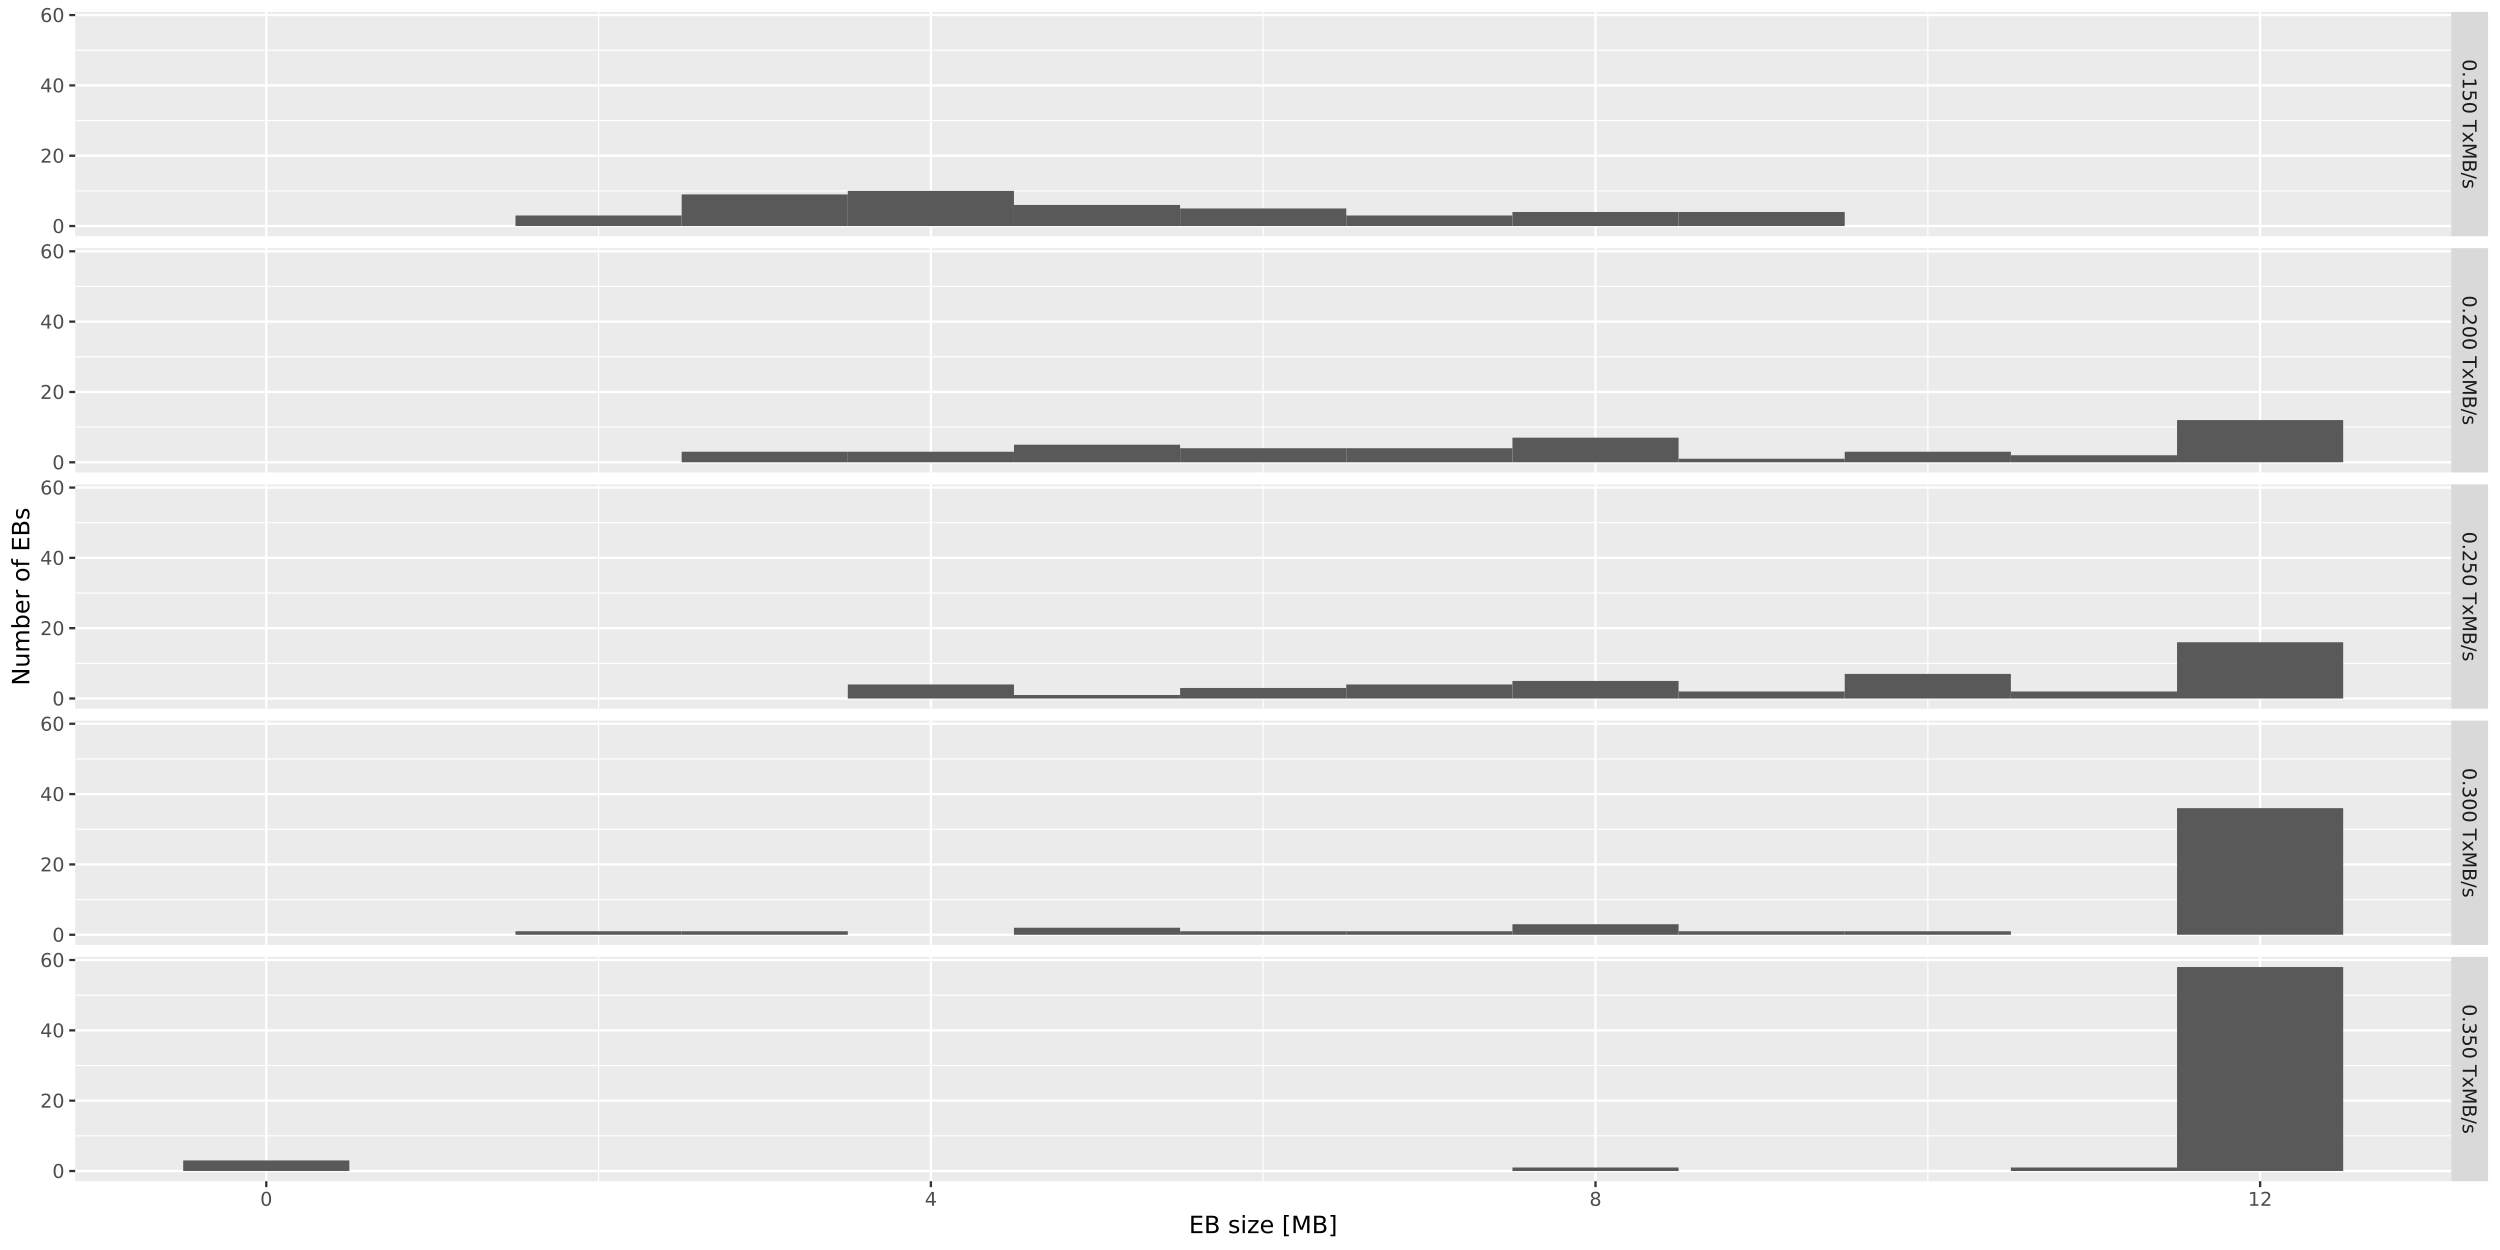
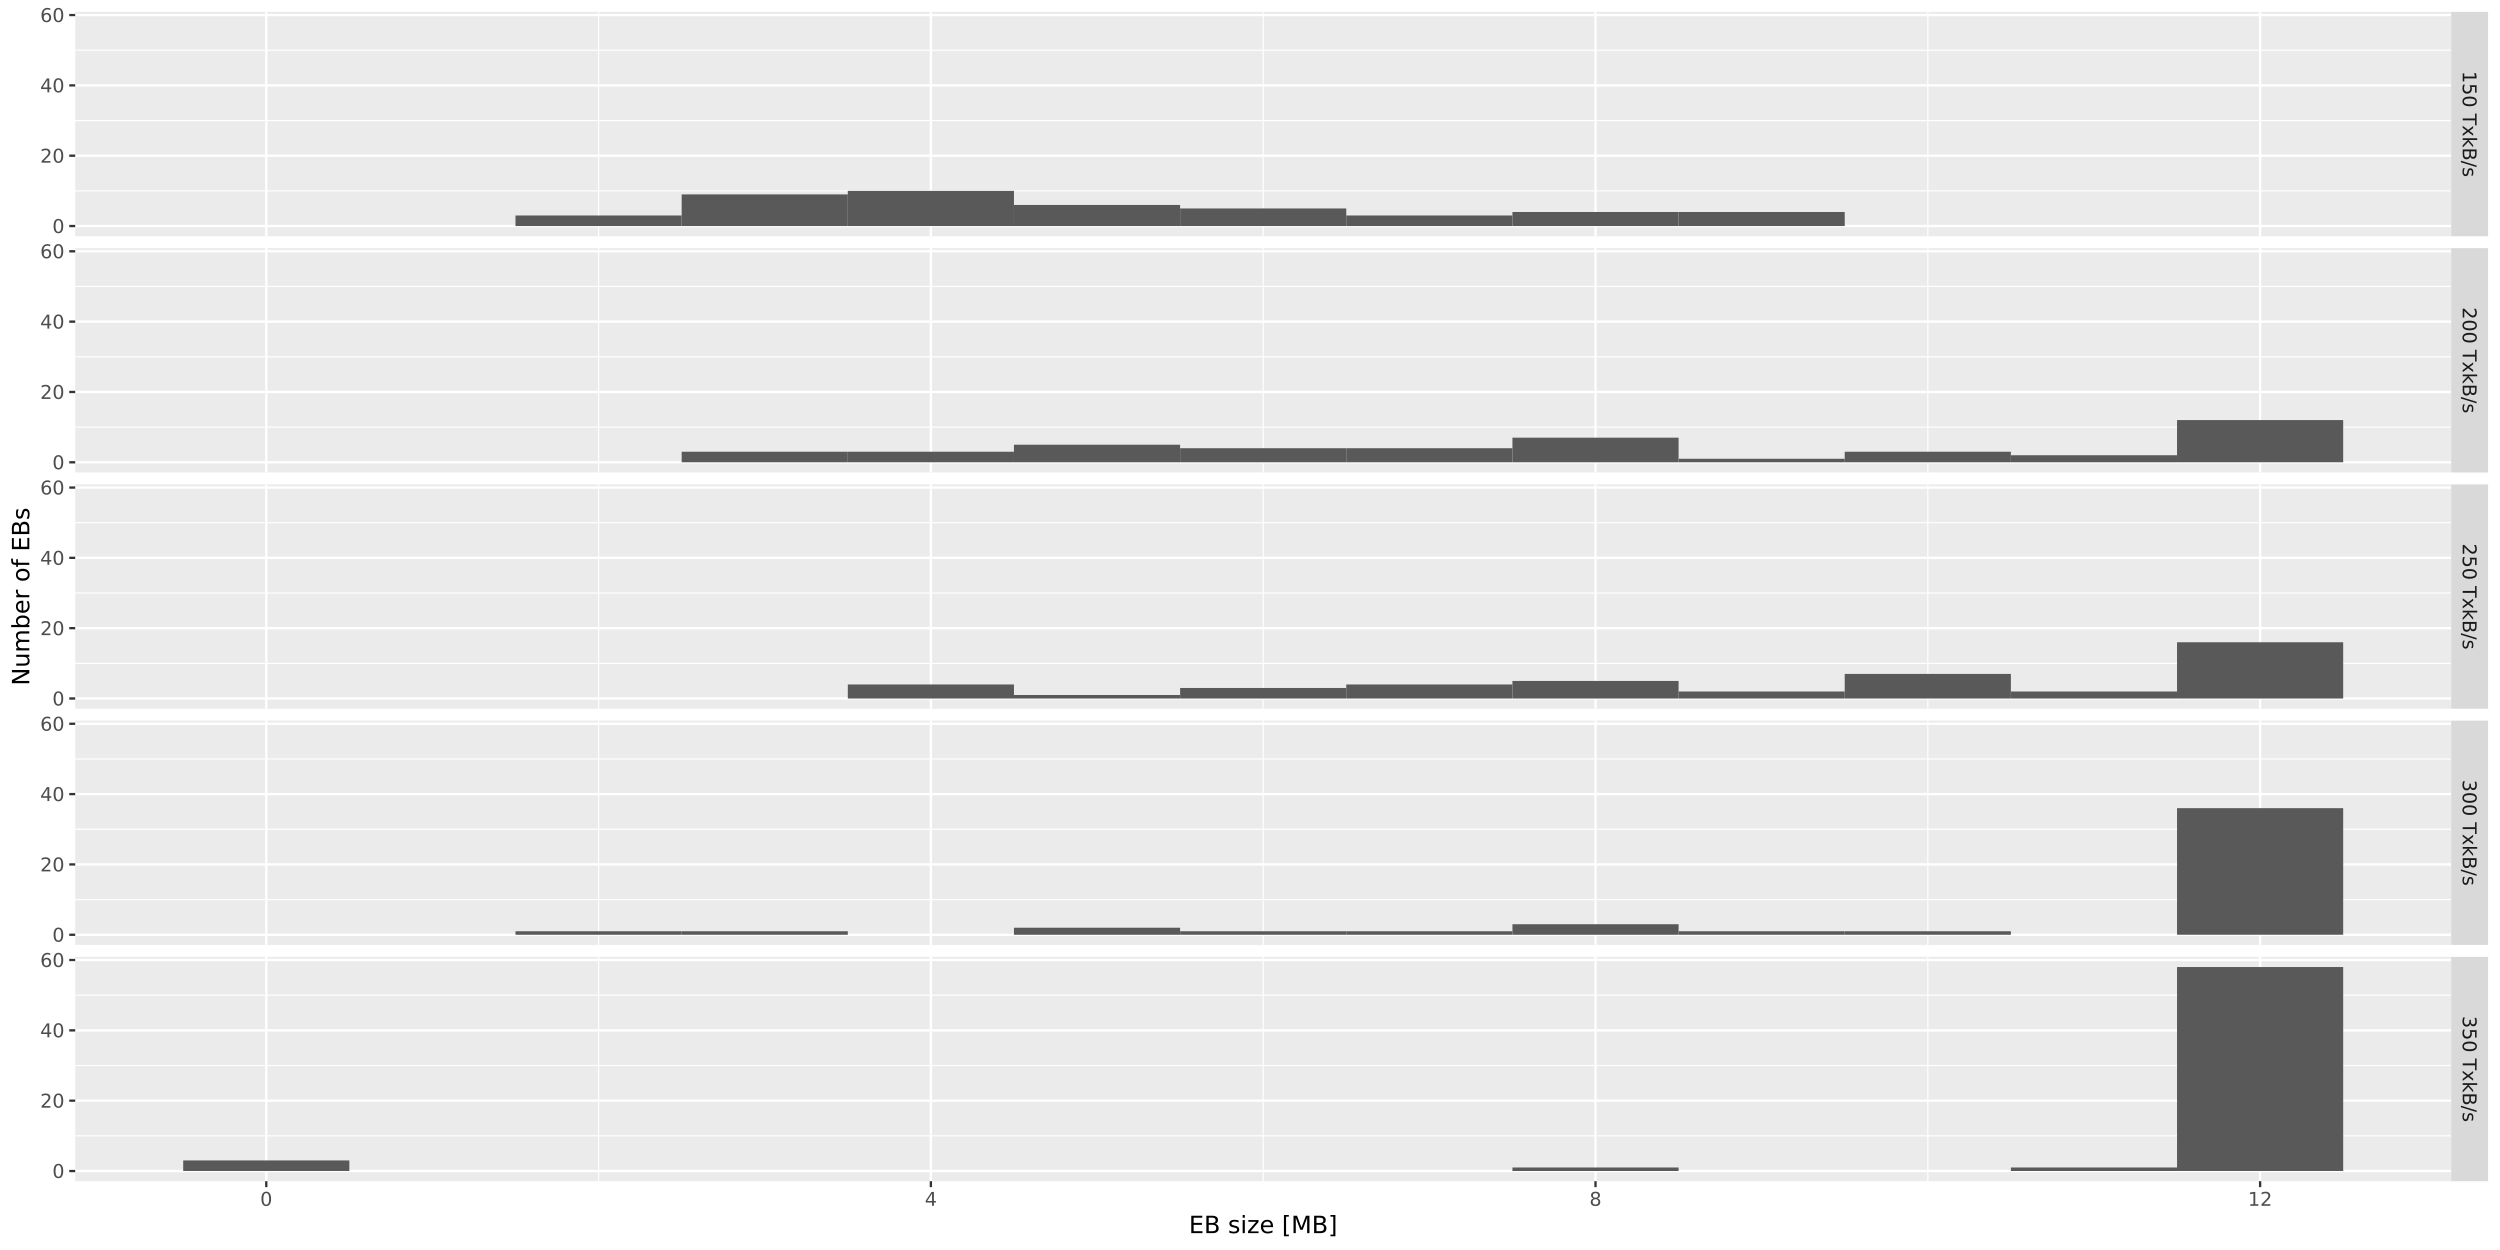
<svg xmlns="http://www.w3.org/2000/svg" class="svglite" width="1152.00pt" height="576.00pt" viewBox="0 0 1152.00 576.00">
  <defs>
    <style type="text/css">
    .svglite line, .svglite polyline, .svglite polygon, .svglite path, .svglite rect, .svglite circle {
      fill: none;
      stroke: #000000;
      stroke-linecap: round;
      stroke-linejoin: round;
      stroke-miterlimit: 10.00;
    }
    .svglite text {
      white-space: pre;
    }
  </style>
  </defs>
  <rect width="100%" height="100%" style="stroke: none; fill: #FFFFFF;" />
  <defs>
    <clipPath id="cpMC4wMHwxMTUyLjAwfDAuMDB8NTc2LjAw">
      <rect x="0.00" y="0.00" width="1152.00" height="576.00" />
    </clipPath>
  </defs>
  <g clip-path="url(#cpMC4wMHwxMTUyLjAwfDAuMDB8NTc2LjAw)">
    <rect x="0.00" y="0.00" width="1152.00" height="576.00" style="stroke-width: 1.07; stroke: #FFFFFF; fill: #FFFFFF;" />
  </g>
  <defs>
    <clipPath id="cpMzQuNjV8MTEyOS41MXw1LjQ4fDEwOC44Ng==">
      <rect x="34.65" y="5.48" width="1094.86" height="103.38" />
    </clipPath>
  </defs>
  <g clip-path="url(#cpMzQuNjV8MTEyOS41MXw1LjQ4fDEwOC44Ng==)">
    <rect x="34.65" y="5.48" width="1094.86" height="103.38" style="stroke-width: 1.07; stroke: none; fill: #EBEBEB;" />
    <polyline points="34.65,87.96 1129.51,87.96 " style="stroke-width: 0.53; stroke: #FFFFFF; stroke-linecap: butt;" />
    <polyline points="34.65,55.55 1129.51,55.55 " style="stroke-width: 0.53; stroke: #FFFFFF; stroke-linecap: butt;" />
    <polyline points="34.65,23.14 1129.51,23.14 " style="stroke-width: 0.53; stroke: #FFFFFF; stroke-linecap: butt;" />
    <polyline points="275.83,108.86 275.83,5.48 " style="stroke-width: 0.53; stroke: #FFFFFF; stroke-linecap: butt;" />
    <polyline points="582.08,108.86 582.08,5.48 " style="stroke-width: 0.53; stroke: #FFFFFF; stroke-linecap: butt;" />
    <polyline points="888.33,108.86 888.33,5.48 " style="stroke-width: 0.53; stroke: #FFFFFF; stroke-linecap: butt;" />
    <polyline points="34.65,104.16 1129.51,104.16 " style="stroke-width: 1.07; stroke: #FFFFFF; stroke-linecap: butt;" />
    <polyline points="34.65,71.75 1129.51,71.75 " style="stroke-width: 1.07; stroke: #FFFFFF; stroke-linecap: butt;" />
    <polyline points="34.65,39.35 1129.51,39.35 " style="stroke-width: 1.07; stroke: #FFFFFF; stroke-linecap: butt;" />
    <polyline points="34.65,6.94 1129.51,6.94 " style="stroke-width: 1.07; stroke: #FFFFFF; stroke-linecap: butt;" />
    <polyline points="122.70,108.86 122.70,5.48 " style="stroke-width: 1.07; stroke: #FFFFFF; stroke-linecap: butt;" />
    <polyline points="428.95,108.86 428.95,5.48 " style="stroke-width: 1.07; stroke: #FFFFFF; stroke-linecap: butt;" />
    <polyline points="735.21,108.86 735.21,5.48 " style="stroke-width: 1.07; stroke: #FFFFFF; stroke-linecap: butt;" />
    <polyline points="1041.46,108.86 1041.46,5.48 " style="stroke-width: 1.07; stroke: #FFFFFF; stroke-linecap: butt;" />
    <rect x="84.42" y="104.16" width="76.56" height="0.00" style="stroke-width: 1.07; stroke: none; stroke-linecap: butt; stroke-linejoin: miter; fill: #595959;" />
    <rect x="160.98" y="104.16" width="76.56" height="0.00" style="stroke-width: 1.07; stroke: none; stroke-linecap: butt; stroke-linejoin: miter; fill: #595959;" />
    <rect x="237.54" y="99.30" width="76.56" height="4.86" style="stroke-width: 1.07; stroke: none; stroke-linecap: butt; stroke-linejoin: miter; fill: #595959;" />
    <rect x="314.11" y="89.58" width="76.56" height="14.58" style="stroke-width: 1.07; stroke: none; stroke-linecap: butt; stroke-linejoin: miter; fill: #595959;" />
    <rect x="390.67" y="87.96" width="76.56" height="16.20" style="stroke-width: 1.07; stroke: none; stroke-linecap: butt; stroke-linejoin: miter; fill: #595959;" />
    <rect x="467.23" y="94.44" width="76.56" height="9.72" style="stroke-width: 1.07; stroke: none; stroke-linecap: butt; stroke-linejoin: miter; fill: #595959;" />
    <rect x="543.80" y="96.06" width="76.56" height="8.10" style="stroke-width: 1.07; stroke: none; stroke-linecap: butt; stroke-linejoin: miter; fill: #595959;" />
    <rect x="620.36" y="99.30" width="76.56" height="4.86" style="stroke-width: 1.07; stroke: none; stroke-linecap: butt; stroke-linejoin: miter; fill: #595959;" />
    <rect x="696.93" y="97.68" width="76.56" height="6.48" style="stroke-width: 1.07; stroke: none; stroke-linecap: butt; stroke-linejoin: miter; fill: #595959;" />
    <rect x="773.49" y="97.68" width="76.56" height="6.48" style="stroke-width: 1.07; stroke: none; stroke-linecap: butt; stroke-linejoin: miter; fill: #595959;" />
    <rect x="850.05" y="104.16" width="76.56" height="0.00" style="stroke-width: 1.07; stroke: none; stroke-linecap: butt; stroke-linejoin: miter; fill: #595959;" />
    <rect x="926.62" y="104.16" width="76.56" height="0.00" style="stroke-width: 1.07; stroke: none; stroke-linecap: butt; stroke-linejoin: miter; fill: #595959;" />
    <rect x="1003.18" y="104.16" width="76.56" height="0.00" style="stroke-width: 1.07; stroke: none; stroke-linecap: butt; stroke-linejoin: miter; fill: #595959;" />
  </g>
  <g clip-path="url(#cpMC4wMHwxMTUyLjAwfDAuMDB8NTc2LjAw)">
</g>
  <defs>
    <clipPath id="cpMzQuNjV8MTEyOS41MXwxMTQuMzR8MjE3Ljcy">
      <rect x="34.65" y="114.34" width="1094.86" height="103.38" />
    </clipPath>
  </defs>
  <g clip-path="url(#cpMzQuNjV8MTEyOS41MXwxMTQuMzR8MjE3Ljcy)">
    <rect x="34.65" y="114.34" width="1094.86" height="103.38" style="stroke-width: 1.07; stroke: none; fill: #EBEBEB;" />
    <polyline points="34.65,196.82 1129.51,196.82 " style="stroke-width: 0.53; stroke: #FFFFFF; stroke-linecap: butt;" />
    <polyline points="34.65,164.41 1129.51,164.41 " style="stroke-width: 0.53; stroke: #FFFFFF; stroke-linecap: butt;" />
    <polyline points="34.65,132.00 1129.51,132.00 " style="stroke-width: 0.53; stroke: #FFFFFF; stroke-linecap: butt;" />
    <polyline points="275.83,217.72 275.83,114.34 " style="stroke-width: 0.53; stroke: #FFFFFF; stroke-linecap: butt;" />
    <polyline points="582.08,217.72 582.08,114.34 " style="stroke-width: 0.53; stroke: #FFFFFF; stroke-linecap: butt;" />
    <polyline points="888.33,217.72 888.33,114.34 " style="stroke-width: 0.53; stroke: #FFFFFF; stroke-linecap: butt;" />
    <polyline points="34.65,213.02 1129.51,213.02 " style="stroke-width: 1.07; stroke: #FFFFFF; stroke-linecap: butt;" />
    <polyline points="34.65,180.61 1129.51,180.61 " style="stroke-width: 1.07; stroke: #FFFFFF; stroke-linecap: butt;" />
    <polyline points="34.65,148.20 1129.51,148.20 " style="stroke-width: 1.07; stroke: #FFFFFF; stroke-linecap: butt;" />
    <polyline points="34.65,115.80 1129.51,115.80 " style="stroke-width: 1.07; stroke: #FFFFFF; stroke-linecap: butt;" />
    <polyline points="122.70,217.72 122.70,114.34 " style="stroke-width: 1.07; stroke: #FFFFFF; stroke-linecap: butt;" />
    <polyline points="428.95,217.72 428.95,114.34 " style="stroke-width: 1.07; stroke: #FFFFFF; stroke-linecap: butt;" />
    <polyline points="735.21,217.72 735.21,114.34 " style="stroke-width: 1.07; stroke: #FFFFFF; stroke-linecap: butt;" />
    <polyline points="1041.46,217.72 1041.46,114.34 " style="stroke-width: 1.07; stroke: #FFFFFF; stroke-linecap: butt;" />
    <rect x="84.42" y="213.02" width="76.56" height="0.00" style="stroke-width: 1.07; stroke: none; stroke-linecap: butt; stroke-linejoin: miter; fill: #595959;" />
    <rect x="160.98" y="213.02" width="76.56" height="0.00" style="stroke-width: 1.07; stroke: none; stroke-linecap: butt; stroke-linejoin: miter; fill: #595959;" />
    <rect x="237.54" y="213.02" width="76.56" height="0.00" style="stroke-width: 1.07; stroke: none; stroke-linecap: butt; stroke-linejoin: miter; fill: #595959;" />
    <rect x="314.11" y="208.16" width="76.56" height="4.86" style="stroke-width: 1.07; stroke: none; stroke-linecap: butt; stroke-linejoin: miter; fill: #595959;" />
    <rect x="390.67" y="208.16" width="76.56" height="4.86" style="stroke-width: 1.07; stroke: none; stroke-linecap: butt; stroke-linejoin: miter; fill: #595959;" />
    <rect x="467.23" y="204.92" width="76.56" height="8.10" style="stroke-width: 1.07; stroke: none; stroke-linecap: butt; stroke-linejoin: miter; fill: #595959;" />
    <rect x="543.80" y="206.54" width="76.56" height="6.48" style="stroke-width: 1.07; stroke: none; stroke-linecap: butt; stroke-linejoin: miter; fill: #595959;" />
    <rect x="620.36" y="206.54" width="76.56" height="6.48" style="stroke-width: 1.07; stroke: none; stroke-linecap: butt; stroke-linejoin: miter; fill: #595959;" />
    <rect x="696.93" y="201.68" width="76.56" height="11.34" style="stroke-width: 1.07; stroke: none; stroke-linecap: butt; stroke-linejoin: miter; fill: #595959;" />
    <rect x="773.49" y="211.40" width="76.56" height="1.62" style="stroke-width: 1.07; stroke: none; stroke-linecap: butt; stroke-linejoin: miter; fill: #595959;" />
    <rect x="850.05" y="208.16" width="76.56" height="4.86" style="stroke-width: 1.07; stroke: none; stroke-linecap: butt; stroke-linejoin: miter; fill: #595959;" />
    <rect x="926.62" y="209.78" width="76.56" height="3.24" style="stroke-width: 1.07; stroke: none; stroke-linecap: butt; stroke-linejoin: miter; fill: #595959;" />
    <rect x="1003.18" y="193.57" width="76.56" height="19.44" style="stroke-width: 1.07; stroke: none; stroke-linecap: butt; stroke-linejoin: miter; fill: #595959;" />
  </g>
  <g clip-path="url(#cpMC4wMHwxMTUyLjAwfDAuMDB8NTc2LjAw)">
</g>
  <defs>
    <clipPath id="cpMzQuNjV8MTEyOS41MXwyMjMuMjB8MzI2LjU4">
      <rect x="34.65" y="223.20" width="1094.86" height="103.38" />
    </clipPath>
  </defs>
  <g clip-path="url(#cpMzQuNjV8MTEyOS41MXwyMjMuMjB8MzI2LjU4)">
    <rect x="34.65" y="223.20" width="1094.86" height="103.38" style="stroke-width: 1.07; stroke: none; fill: #EBEBEB;" />
    <polyline points="34.65,305.67 1129.51,305.67 " style="stroke-width: 0.53; stroke: #FFFFFF; stroke-linecap: butt;" />
    <polyline points="34.65,273.27 1129.51,273.27 " style="stroke-width: 0.53; stroke: #FFFFFF; stroke-linecap: butt;" />
    <polyline points="34.65,240.86 1129.51,240.86 " style="stroke-width: 0.53; stroke: #FFFFFF; stroke-linecap: butt;" />
    <polyline points="275.83,326.58 275.83,223.20 " style="stroke-width: 0.53; stroke: #FFFFFF; stroke-linecap: butt;" />
    <polyline points="582.08,326.58 582.08,223.20 " style="stroke-width: 0.53; stroke: #FFFFFF; stroke-linecap: butt;" />
    <polyline points="888.33,326.58 888.33,223.20 " style="stroke-width: 0.53; stroke: #FFFFFF; stroke-linecap: butt;" />
    <polyline points="34.65,321.88 1129.51,321.88 " style="stroke-width: 1.07; stroke: #FFFFFF; stroke-linecap: butt;" />
    <polyline points="34.65,289.47 1129.51,289.47 " style="stroke-width: 1.07; stroke: #FFFFFF; stroke-linecap: butt;" />
    <polyline points="34.65,257.06 1129.51,257.06 " style="stroke-width: 1.07; stroke: #FFFFFF; stroke-linecap: butt;" />
    <polyline points="34.65,224.66 1129.51,224.66 " style="stroke-width: 1.07; stroke: #FFFFFF; stroke-linecap: butt;" />
    <polyline points="122.70,326.58 122.70,223.20 " style="stroke-width: 1.07; stroke: #FFFFFF; stroke-linecap: butt;" />
    <polyline points="428.95,326.58 428.95,223.20 " style="stroke-width: 1.07; stroke: #FFFFFF; stroke-linecap: butt;" />
    <polyline points="735.21,326.58 735.21,223.20 " style="stroke-width: 1.07; stroke: #FFFFFF; stroke-linecap: butt;" />
    <polyline points="1041.46,326.58 1041.46,223.20 " style="stroke-width: 1.07; stroke: #FFFFFF; stroke-linecap: butt;" />
    <rect x="84.42" y="321.88" width="76.56" height="0.00" style="stroke-width: 1.07; stroke: none; stroke-linecap: butt; stroke-linejoin: miter; fill: #595959;" />
    <rect x="160.98" y="321.88" width="76.56" height="0.00" style="stroke-width: 1.07; stroke: none; stroke-linecap: butt; stroke-linejoin: miter; fill: #595959;" />
    <rect x="237.54" y="321.88" width="76.56" height="0.00" style="stroke-width: 1.07; stroke: none; stroke-linecap: butt; stroke-linejoin: miter; fill: #595959;" />
    <rect x="314.11" y="321.88" width="76.56" height="0.00" style="stroke-width: 1.07; stroke: none; stroke-linecap: butt; stroke-linejoin: miter; fill: #595959;" />
    <rect x="390.67" y="315.40" width="76.56" height="6.48" style="stroke-width: 1.07; stroke: none; stroke-linecap: butt; stroke-linejoin: miter; fill: #595959;" />
    <rect x="467.23" y="320.26" width="76.56" height="1.62" style="stroke-width: 1.07; stroke: none; stroke-linecap: butt; stroke-linejoin: miter; fill: #595959;" />
    <rect x="543.80" y="317.02" width="76.56" height="4.86" style="stroke-width: 1.07; stroke: none; stroke-linecap: butt; stroke-linejoin: miter; fill: #595959;" />
    <rect x="620.36" y="315.40" width="76.56" height="6.48" style="stroke-width: 1.07; stroke: none; stroke-linecap: butt; stroke-linejoin: miter; fill: #595959;" />
    <rect x="696.93" y="313.78" width="76.56" height="8.10" style="stroke-width: 1.07; stroke: none; stroke-linecap: butt; stroke-linejoin: miter; fill: #595959;" />
    <rect x="773.49" y="318.64" width="76.56" height="3.24" style="stroke-width: 1.07; stroke: none; stroke-linecap: butt; stroke-linejoin: miter; fill: #595959;" />
    <rect x="850.05" y="310.54" width="76.56" height="11.34" style="stroke-width: 1.07; stroke: none; stroke-linecap: butt; stroke-linejoin: miter; fill: #595959;" />
    <rect x="926.62" y="318.64" width="76.56" height="3.24" style="stroke-width: 1.07; stroke: none; stroke-linecap: butt; stroke-linejoin: miter; fill: #595959;" />
    <rect x="1003.18" y="295.95" width="76.56" height="25.93" style="stroke-width: 1.07; stroke: none; stroke-linecap: butt; stroke-linejoin: miter; fill: #595959;" />
  </g>
  <g clip-path="url(#cpMC4wMHwxMTUyLjAwfDAuMDB8NTc2LjAw)">
</g>
  <defs>
    <clipPath id="cpMzQuNjV8MTEyOS41MXwzMzIuMDZ8NDM1LjQ0">
      <rect x="34.65" y="332.06" width="1094.86" height="103.38" />
    </clipPath>
  </defs>
  <g clip-path="url(#cpMzQuNjV8MTEyOS41MXwzMzIuMDZ8NDM1LjQ0)">
    <rect x="34.65" y="332.06" width="1094.86" height="103.38" style="stroke-width: 1.07; stroke: none; fill: #EBEBEB;" />
    <polyline points="34.65,414.53 1129.51,414.53 " style="stroke-width: 0.53; stroke: #FFFFFF; stroke-linecap: butt;" />
    <polyline points="34.65,382.13 1129.51,382.13 " style="stroke-width: 0.53; stroke: #FFFFFF; stroke-linecap: butt;" />
    <polyline points="34.65,349.72 1129.51,349.72 " style="stroke-width: 0.53; stroke: #FFFFFF; stroke-linecap: butt;" />
    <polyline points="275.83,435.44 275.83,332.06 " style="stroke-width: 0.53; stroke: #FFFFFF; stroke-linecap: butt;" />
    <polyline points="582.08,435.44 582.08,332.06 " style="stroke-width: 0.53; stroke: #FFFFFF; stroke-linecap: butt;" />
    <polyline points="888.33,435.44 888.33,332.06 " style="stroke-width: 0.53; stroke: #FFFFFF; stroke-linecap: butt;" />
    <polyline points="34.65,430.74 1129.51,430.74 " style="stroke-width: 1.07; stroke: #FFFFFF; stroke-linecap: butt;" />
    <polyline points="34.65,398.33 1129.51,398.33 " style="stroke-width: 1.07; stroke: #FFFFFF; stroke-linecap: butt;" />
    <polyline points="34.65,365.92 1129.51,365.92 " style="stroke-width: 1.07; stroke: #FFFFFF; stroke-linecap: butt;" />
    <polyline points="34.65,333.51 1129.51,333.51 " style="stroke-width: 1.07; stroke: #FFFFFF; stroke-linecap: butt;" />
    <polyline points="122.70,435.44 122.70,332.06 " style="stroke-width: 1.07; stroke: #FFFFFF; stroke-linecap: butt;" />
    <polyline points="428.95,435.44 428.95,332.06 " style="stroke-width: 1.07; stroke: #FFFFFF; stroke-linecap: butt;" />
    <polyline points="735.21,435.44 735.21,332.06 " style="stroke-width: 1.07; stroke: #FFFFFF; stroke-linecap: butt;" />
    <polyline points="1041.46,435.44 1041.46,332.06 " style="stroke-width: 1.07; stroke: #FFFFFF; stroke-linecap: butt;" />
    <rect x="84.42" y="430.74" width="76.56" height="0.00" style="stroke-width: 1.07; stroke: none; stroke-linecap: butt; stroke-linejoin: miter; fill: #595959;" />
    <rect x="160.98" y="430.74" width="76.56" height="0.00" style="stroke-width: 1.07; stroke: none; stroke-linecap: butt; stroke-linejoin: miter; fill: #595959;" />
    <rect x="237.54" y="429.12" width="76.56" height="1.62" style="stroke-width: 1.07; stroke: none; stroke-linecap: butt; stroke-linejoin: miter; fill: #595959;" />
    <rect x="314.11" y="429.12" width="76.56" height="1.62" style="stroke-width: 1.07; stroke: none; stroke-linecap: butt; stroke-linejoin: miter; fill: #595959;" />
    <rect x="390.67" y="430.74" width="76.56" height="0.00" style="stroke-width: 1.07; stroke: none; stroke-linecap: butt; stroke-linejoin: miter; fill: #595959;" />
    <rect x="467.23" y="427.50" width="76.56" height="3.24" style="stroke-width: 1.07; stroke: none; stroke-linecap: butt; stroke-linejoin: miter; fill: #595959;" />
    <rect x="543.80" y="429.12" width="76.56" height="1.62" style="stroke-width: 1.07; stroke: none; stroke-linecap: butt; stroke-linejoin: miter; fill: #595959;" />
    <rect x="620.36" y="429.12" width="76.56" height="1.62" style="stroke-width: 1.07; stroke: none; stroke-linecap: butt; stroke-linejoin: miter; fill: #595959;" />
    <rect x="696.93" y="425.88" width="76.56" height="4.86" style="stroke-width: 1.07; stroke: none; stroke-linecap: butt; stroke-linejoin: miter; fill: #595959;" />
    <rect x="773.49" y="429.12" width="76.56" height="1.62" style="stroke-width: 1.07; stroke: none; stroke-linecap: butt; stroke-linejoin: miter; fill: #595959;" />
    <rect x="850.05" y="429.12" width="76.56" height="1.62" style="stroke-width: 1.07; stroke: none; stroke-linecap: butt; stroke-linejoin: miter; fill: #595959;" />
    <rect x="926.62" y="430.74" width="76.56" height="0.00" style="stroke-width: 1.07; stroke: none; stroke-linecap: butt; stroke-linejoin: miter; fill: #595959;" />
    <rect x="1003.18" y="372.40" width="76.56" height="58.33" style="stroke-width: 1.07; stroke: none; stroke-linecap: butt; stroke-linejoin: miter; fill: #595959;" />
  </g>
  <g clip-path="url(#cpMC4wMHwxMTUyLjAwfDAuMDB8NTc2LjAw)">
</g>
  <defs>
    <clipPath id="cpMzQuNjV8MTEyOS41MXw0NDAuOTJ8NTQ0LjI5">
      <rect x="34.65" y="440.92" width="1094.86" height="103.38" />
    </clipPath>
  </defs>
  <g clip-path="url(#cpMzQuNjV8MTEyOS41MXw0NDAuOTJ8NTQ0LjI5)">
    <rect x="34.65" y="440.92" width="1094.86" height="103.38" style="stroke-width: 1.07; stroke: none; fill: #EBEBEB;" />
    <polyline points="34.65,523.39 1129.51,523.39 " style="stroke-width: 0.53; stroke: #FFFFFF; stroke-linecap: butt;" />
    <polyline points="34.65,490.98 1129.51,490.98 " style="stroke-width: 0.53; stroke: #FFFFFF; stroke-linecap: butt;" />
    <polyline points="34.65,458.58 1129.51,458.58 " style="stroke-width: 0.53; stroke: #FFFFFF; stroke-linecap: butt;" />
    <polyline points="275.83,544.29 275.83,440.92 " style="stroke-width: 0.53; stroke: #FFFFFF; stroke-linecap: butt;" />
    <polyline points="582.08,544.29 582.08,440.92 " style="stroke-width: 0.53; stroke: #FFFFFF; stroke-linecap: butt;" />
    <polyline points="888.33,544.29 888.33,440.92 " style="stroke-width: 0.53; stroke: #FFFFFF; stroke-linecap: butt;" />
    <polyline points="34.65,539.60 1129.51,539.60 " style="stroke-width: 1.07; stroke: #FFFFFF; stroke-linecap: butt;" />
    <polyline points="34.65,507.19 1129.51,507.19 " style="stroke-width: 1.07; stroke: #FFFFFF; stroke-linecap: butt;" />
    <polyline points="34.65,474.78 1129.51,474.78 " style="stroke-width: 1.07; stroke: #FFFFFF; stroke-linecap: butt;" />
    <polyline points="34.65,442.37 1129.51,442.37 " style="stroke-width: 1.07; stroke: #FFFFFF; stroke-linecap: butt;" />
    <polyline points="122.70,544.29 122.70,440.92 " style="stroke-width: 1.07; stroke: #FFFFFF; stroke-linecap: butt;" />
    <polyline points="428.95,544.29 428.95,440.92 " style="stroke-width: 1.07; stroke: #FFFFFF; stroke-linecap: butt;" />
    <polyline points="735.21,544.29 735.21,440.92 " style="stroke-width: 1.07; stroke: #FFFFFF; stroke-linecap: butt;" />
    <polyline points="1041.46,544.29 1041.46,440.92 " style="stroke-width: 1.07; stroke: #FFFFFF; stroke-linecap: butt;" />
    <rect x="84.42" y="534.73" width="76.56" height="4.86" style="stroke-width: 1.07; stroke: none; stroke-linecap: butt; stroke-linejoin: miter; fill: #595959;" />
    <rect x="160.98" y="539.60" width="76.56" height="0.00" style="stroke-width: 1.07; stroke: none; stroke-linecap: butt; stroke-linejoin: miter; fill: #595959;" />
    <rect x="237.54" y="539.60" width="76.56" height="0.00" style="stroke-width: 1.07; stroke: none; stroke-linecap: butt; stroke-linejoin: miter; fill: #595959;" />
    <rect x="314.11" y="539.60" width="76.56" height="0.00" style="stroke-width: 1.07; stroke: none; stroke-linecap: butt; stroke-linejoin: miter; fill: #595959;" />
    <rect x="390.67" y="539.60" width="76.56" height="0.00" style="stroke-width: 1.07; stroke: none; stroke-linecap: butt; stroke-linejoin: miter; fill: #595959;" />
    <rect x="467.23" y="539.60" width="76.56" height="0.00" style="stroke-width: 1.07; stroke: none; stroke-linecap: butt; stroke-linejoin: miter; fill: #595959;" />
    <rect x="543.80" y="539.60" width="76.56" height="0.00" style="stroke-width: 1.07; stroke: none; stroke-linecap: butt; stroke-linejoin: miter; fill: #595959;" />
    <rect x="620.36" y="539.60" width="76.56" height="0.00" style="stroke-width: 1.07; stroke: none; stroke-linecap: butt; stroke-linejoin: miter; fill: #595959;" />
    <rect x="696.93" y="537.98" width="76.56" height="1.62" style="stroke-width: 1.07; stroke: none; stroke-linecap: butt; stroke-linejoin: miter; fill: #595959;" />
    <rect x="773.49" y="539.60" width="76.56" height="0.00" style="stroke-width: 1.07; stroke: none; stroke-linecap: butt; stroke-linejoin: miter; fill: #595959;" />
    <rect x="850.05" y="539.60" width="76.56" height="0.00" style="stroke-width: 1.07; stroke: none; stroke-linecap: butt; stroke-linejoin: miter; fill: #595959;" />
    <rect x="926.62" y="537.98" width="76.56" height="1.62" style="stroke-width: 1.07; stroke: none; stroke-linecap: butt; stroke-linejoin: miter; fill: #595959;" />
    <rect x="1003.18" y="445.61" width="76.56" height="93.98" style="stroke-width: 1.07; stroke: none; stroke-linecap: butt; stroke-linejoin: miter; fill: #595959;" />
  </g>
  <g clip-path="url(#cpMC4wMHwxMTUyLjAwfDAuMDB8NTc2LjAw)">
</g>
  <defs>
    <clipPath id="cpMTEyOS41MXwxMTQ2LjUyfDUuNDh8MTA4Ljg2">
      <rect x="1129.51" y="5.48" width="17.01" height="103.38" />
    </clipPath>
  </defs>
  <g clip-path="url(#cpMTEyOS41MXwxMTQ2LjUyfDUuNDh8MTA4Ljg2)">
    <rect x="1129.51" y="5.48" width="17.01" height="103.38" style="stroke-width: 1.07; stroke: none; fill: #D9D9D9;" />
-     <text transform="translate(1134.81,57.17) rotate(90)" text-anchor="middle" style="font-size: 8.80px;fill: #1A1A1A; font-family: &quot;DejaVu Sans&quot;;" textLength="59.72px" lengthAdjust="spacingAndGlyphs">0.150 TxMB/s</text>
+     <text transform="translate(1134.81,57.17) rotate(90)" text-anchor="middle" style="font-size: 8.80px;fill: #1A1A1A; font-family: &quot;DejaVu Sans&quot;;" textLength="48.84px" lengthAdjust="spacingAndGlyphs">150 TxkB/s</text>
  </g>
  <g clip-path="url(#cpMC4wMHwxMTUyLjAwfDAuMDB8NTc2LjAw)">
</g>
  <defs>
    <clipPath id="cpMTEyOS41MXwxMTQ2LjUyfDExNC4zNHwyMTcuNzI=">
      <rect x="1129.51" y="114.34" width="17.01" height="103.38" />
    </clipPath>
  </defs>
  <g clip-path="url(#cpMTEyOS41MXwxMTQ2LjUyfDExNC4zNHwyMTcuNzI=)">
    <rect x="1129.51" y="114.34" width="17.01" height="103.38" style="stroke-width: 1.07; stroke: none; fill: #D9D9D9;" />
-     <text transform="translate(1134.81,166.03) rotate(90)" text-anchor="middle" style="font-size: 8.80px;fill: #1A1A1A; font-family: &quot;DejaVu Sans&quot;;" textLength="59.72px" lengthAdjust="spacingAndGlyphs">0.200 TxMB/s</text>
+     <text transform="translate(1134.81,166.03) rotate(90)" text-anchor="middle" style="font-size: 8.80px;fill: #1A1A1A; font-family: &quot;DejaVu Sans&quot;;" textLength="48.84px" lengthAdjust="spacingAndGlyphs">200 TxkB/s</text>
  </g>
  <g clip-path="url(#cpMC4wMHwxMTUyLjAwfDAuMDB8NTc2LjAw)">
</g>
  <defs>
    <clipPath id="cpMTEyOS41MXwxMTQ2LjUyfDIyMy4yMHwzMjYuNTg=">
      <rect x="1129.51" y="223.20" width="17.01" height="103.38" />
    </clipPath>
  </defs>
  <g clip-path="url(#cpMTEyOS41MXwxMTQ2LjUyfDIyMy4yMHwzMjYuNTg=)">
    <rect x="1129.51" y="223.20" width="17.01" height="103.38" style="stroke-width: 1.07; stroke: none; fill: #D9D9D9;" />
-     <text transform="translate(1134.81,274.89) rotate(90)" text-anchor="middle" style="font-size: 8.80px;fill: #1A1A1A; font-family: &quot;DejaVu Sans&quot;;" textLength="59.72px" lengthAdjust="spacingAndGlyphs">0.250 TxMB/s</text>
+     <text transform="translate(1134.81,274.89) rotate(90)" text-anchor="middle" style="font-size: 8.80px;fill: #1A1A1A; font-family: &quot;DejaVu Sans&quot;;" textLength="48.84px" lengthAdjust="spacingAndGlyphs">250 TxkB/s</text>
  </g>
  <g clip-path="url(#cpMC4wMHwxMTUyLjAwfDAuMDB8NTc2LjAw)">
</g>
  <defs>
    <clipPath id="cpMTEyOS41MXwxMTQ2LjUyfDMzMi4wNnw0MzUuNDQ=">
      <rect x="1129.51" y="332.06" width="17.01" height="103.38" />
    </clipPath>
  </defs>
  <g clip-path="url(#cpMTEyOS41MXwxMTQ2LjUyfDMzMi4wNnw0MzUuNDQ=)">
    <rect x="1129.51" y="332.06" width="17.01" height="103.38" style="stroke-width: 1.07; stroke: none; fill: #D9D9D9;" />
-     <text transform="translate(1134.81,383.75) rotate(90)" text-anchor="middle" style="font-size: 8.80px;fill: #1A1A1A; font-family: &quot;DejaVu Sans&quot;;" textLength="59.72px" lengthAdjust="spacingAndGlyphs">0.300 TxMB/s</text>
+     <text transform="translate(1134.81,383.75) rotate(90)" text-anchor="middle" style="font-size: 8.80px;fill: #1A1A1A; font-family: &quot;DejaVu Sans&quot;;" textLength="48.84px" lengthAdjust="spacingAndGlyphs">300 TxkB/s</text>
  </g>
  <g clip-path="url(#cpMC4wMHwxMTUyLjAwfDAuMDB8NTc2LjAw)">
</g>
  <defs>
    <clipPath id="cpMTEyOS41MXwxMTQ2LjUyfDQ0MC45Mnw1NDQuMjk=">
      <rect x="1129.51" y="440.92" width="17.01" height="103.38" />
    </clipPath>
  </defs>
  <g clip-path="url(#cpMTEyOS41MXwxMTQ2LjUyfDQ0MC45Mnw1NDQuMjk=)">
    <rect x="1129.51" y="440.92" width="17.01" height="103.38" style="stroke-width: 1.07; stroke: none; fill: #D9D9D9;" />
-     <text transform="translate(1134.81,492.61) rotate(90)" text-anchor="middle" style="font-size: 8.80px;fill: #1A1A1A; font-family: &quot;DejaVu Sans&quot;;" textLength="59.72px" lengthAdjust="spacingAndGlyphs">0.350 TxMB/s</text>
+     <text transform="translate(1134.81,492.61) rotate(90)" text-anchor="middle" style="font-size: 8.80px;fill: #1A1A1A; font-family: &quot;DejaVu Sans&quot;;" textLength="48.84px" lengthAdjust="spacingAndGlyphs">350 TxkB/s</text>
  </g>
  <g clip-path="url(#cpMC4wMHwxMTUyLjAwfDAuMDB8NTc2LjAw)">
    <polyline points="122.70,547.03 122.70,544.29 " style="stroke-width: 1.07; stroke: #333333; stroke-linecap: butt;" />
    <polyline points="428.95,547.03 428.95,544.29 " style="stroke-width: 1.07; stroke: #333333; stroke-linecap: butt;" />
    <polyline points="735.21,547.03 735.21,544.29 " style="stroke-width: 1.07; stroke: #333333; stroke-linecap: butt;" />
    <polyline points="1041.46,547.03 1041.46,544.29 " style="stroke-width: 1.07; stroke: #333333; stroke-linecap: butt;" />
    <text x="122.70" y="555.64" text-anchor="middle" style="font-size: 8.80px;fill: #4D4D4D; font-family: &quot;DejaVu Sans&quot;;" textLength="5.59px" lengthAdjust="spacingAndGlyphs">0</text>
    <text x="428.95" y="555.64" text-anchor="middle" style="font-size: 8.80px;fill: #4D4D4D; font-family: &quot;DejaVu Sans&quot;;" textLength="5.59px" lengthAdjust="spacingAndGlyphs">4</text>
    <text x="735.21" y="555.64" text-anchor="middle" style="font-size: 8.80px;fill: #4D4D4D; font-family: &quot;DejaVu Sans&quot;;" textLength="5.59px" lengthAdjust="spacingAndGlyphs">8</text>
    <text x="1041.46" y="555.64" text-anchor="middle" style="font-size: 8.80px;fill: #4D4D4D; font-family: &quot;DejaVu Sans&quot;;" textLength="11.19px" lengthAdjust="spacingAndGlyphs">12</text>
    <text x="29.72" y="107.37" text-anchor="end" style="font-size: 8.80px;fill: #4D4D4D; font-family: &quot;DejaVu Sans&quot;;" textLength="5.59px" lengthAdjust="spacingAndGlyphs">0</text>
    <text x="29.72" y="74.96" text-anchor="end" style="font-size: 8.80px;fill: #4D4D4D; font-family: &quot;DejaVu Sans&quot;;" textLength="11.19px" lengthAdjust="spacingAndGlyphs">20</text>
    <text x="29.72" y="42.55" text-anchor="end" style="font-size: 8.80px;fill: #4D4D4D; font-family: &quot;DejaVu Sans&quot;;" textLength="11.19px" lengthAdjust="spacingAndGlyphs">40</text>
    <text x="29.72" y="10.15" text-anchor="end" style="font-size: 8.80px;fill: #4D4D4D; font-family: &quot;DejaVu Sans&quot;;" textLength="11.19px" lengthAdjust="spacingAndGlyphs">60</text>
    <polyline points="31.91,104.16 34.65,104.16 " style="stroke-width: 1.07; stroke: #333333; stroke-linecap: butt;" />
    <polyline points="31.91,71.75 34.65,71.75 " style="stroke-width: 1.07; stroke: #333333; stroke-linecap: butt;" />
    <polyline points="31.91,39.35 34.65,39.35 " style="stroke-width: 1.07; stroke: #333333; stroke-linecap: butt;" />
    <polyline points="31.91,6.94 34.65,6.94 " style="stroke-width: 1.07; stroke: #333333; stroke-linecap: butt;" />
    <text x="29.72" y="216.23" text-anchor="end" style="font-size: 8.80px;fill: #4D4D4D; font-family: &quot;DejaVu Sans&quot;;" textLength="5.59px" lengthAdjust="spacingAndGlyphs">0</text>
    <text x="29.72" y="183.82" text-anchor="end" style="font-size: 8.80px;fill: #4D4D4D; font-family: &quot;DejaVu Sans&quot;;" textLength="11.19px" lengthAdjust="spacingAndGlyphs">20</text>
    <text x="29.72" y="151.41" text-anchor="end" style="font-size: 8.80px;fill: #4D4D4D; font-family: &quot;DejaVu Sans&quot;;" textLength="11.19px" lengthAdjust="spacingAndGlyphs">40</text>
    <text x="29.72" y="119.00" text-anchor="end" style="font-size: 8.80px;fill: #4D4D4D; font-family: &quot;DejaVu Sans&quot;;" textLength="11.19px" lengthAdjust="spacingAndGlyphs">60</text>
    <polyline points="31.91,213.02 34.65,213.02 " style="stroke-width: 1.07; stroke: #333333; stroke-linecap: butt;" />
    <polyline points="31.91,180.61 34.65,180.61 " style="stroke-width: 1.07; stroke: #333333; stroke-linecap: butt;" />
    <polyline points="31.91,148.20 34.65,148.20 " style="stroke-width: 1.07; stroke: #333333; stroke-linecap: butt;" />
    <polyline points="31.91,115.80 34.65,115.80 " style="stroke-width: 1.07; stroke: #333333; stroke-linecap: butt;" />
    <text x="29.72" y="325.09" text-anchor="end" style="font-size: 8.80px;fill: #4D4D4D; font-family: &quot;DejaVu Sans&quot;;" textLength="5.59px" lengthAdjust="spacingAndGlyphs">0</text>
    <text x="29.72" y="292.68" text-anchor="end" style="font-size: 8.80px;fill: #4D4D4D; font-family: &quot;DejaVu Sans&quot;;" textLength="11.19px" lengthAdjust="spacingAndGlyphs">20</text>
    <text x="29.72" y="260.27" text-anchor="end" style="font-size: 8.80px;fill: #4D4D4D; font-family: &quot;DejaVu Sans&quot;;" textLength="11.19px" lengthAdjust="spacingAndGlyphs">40</text>
    <text x="29.72" y="227.86" text-anchor="end" style="font-size: 8.80px;fill: #4D4D4D; font-family: &quot;DejaVu Sans&quot;;" textLength="11.19px" lengthAdjust="spacingAndGlyphs">60</text>
    <polyline points="31.91,321.88 34.65,321.88 " style="stroke-width: 1.07; stroke: #333333; stroke-linecap: butt;" />
    <polyline points="31.91,289.47 34.65,289.47 " style="stroke-width: 1.07; stroke: #333333; stroke-linecap: butt;" />
    <polyline points="31.91,257.06 34.65,257.06 " style="stroke-width: 1.07; stroke: #333333; stroke-linecap: butt;" />
    <polyline points="31.91,224.66 34.65,224.66 " style="stroke-width: 1.07; stroke: #333333; stroke-linecap: butt;" />
    <text x="29.72" y="433.94" text-anchor="end" style="font-size: 8.80px;fill: #4D4D4D; font-family: &quot;DejaVu Sans&quot;;" textLength="5.59px" lengthAdjust="spacingAndGlyphs">0</text>
    <text x="29.72" y="401.54" text-anchor="end" style="font-size: 8.80px;fill: #4D4D4D; font-family: &quot;DejaVu Sans&quot;;" textLength="11.19px" lengthAdjust="spacingAndGlyphs">20</text>
    <text x="29.72" y="369.13" text-anchor="end" style="font-size: 8.80px;fill: #4D4D4D; font-family: &quot;DejaVu Sans&quot;;" textLength="11.19px" lengthAdjust="spacingAndGlyphs">40</text>
    <text x="29.72" y="336.72" text-anchor="end" style="font-size: 8.80px;fill: #4D4D4D; font-family: &quot;DejaVu Sans&quot;;" textLength="11.19px" lengthAdjust="spacingAndGlyphs">60</text>
    <polyline points="31.91,430.74 34.65,430.74 " style="stroke-width: 1.07; stroke: #333333; stroke-linecap: butt;" />
    <polyline points="31.91,398.33 34.65,398.33 " style="stroke-width: 1.07; stroke: #333333; stroke-linecap: butt;" />
    <polyline points="31.91,365.92 34.65,365.92 " style="stroke-width: 1.07; stroke: #333333; stroke-linecap: butt;" />
    <polyline points="31.91,333.51 34.65,333.51 " style="stroke-width: 1.07; stroke: #333333; stroke-linecap: butt;" />
    <text x="29.72" y="542.80" text-anchor="end" style="font-size: 8.80px;fill: #4D4D4D; font-family: &quot;DejaVu Sans&quot;;" textLength="5.59px" lengthAdjust="spacingAndGlyphs">0</text>
    <text x="29.72" y="510.40" text-anchor="end" style="font-size: 8.80px;fill: #4D4D4D; font-family: &quot;DejaVu Sans&quot;;" textLength="11.19px" lengthAdjust="spacingAndGlyphs">20</text>
    <text x="29.72" y="477.99" text-anchor="end" style="font-size: 8.80px;fill: #4D4D4D; font-family: &quot;DejaVu Sans&quot;;" textLength="11.19px" lengthAdjust="spacingAndGlyphs">40</text>
    <text x="29.72" y="445.58" text-anchor="end" style="font-size: 8.80px;fill: #4D4D4D; font-family: &quot;DejaVu Sans&quot;;" textLength="11.19px" lengthAdjust="spacingAndGlyphs">60</text>
    <polyline points="31.91,539.60 34.65,539.60 " style="stroke-width: 1.07; stroke: #333333; stroke-linecap: butt;" />
    <polyline points="31.91,507.19 34.65,507.19 " style="stroke-width: 1.07; stroke: #333333; stroke-linecap: butt;" />
    <polyline points="31.91,474.78 34.65,474.78 " style="stroke-width: 1.07; stroke: #333333; stroke-linecap: butt;" />
    <polyline points="31.91,442.37 34.65,442.37 " style="stroke-width: 1.07; stroke: #333333; stroke-linecap: butt;" />
    <text x="582.08" y="568.23" text-anchor="middle" style="font-size: 11.00px; font-family: &quot;DejaVu Sans&quot;;" textLength="68.44px" lengthAdjust="spacingAndGlyphs">EB size [MB]</text>
    <text transform="translate(13.50,274.89) rotate(-90)" text-anchor="middle" style="font-size: 11.00px; font-family: &quot;DejaVu Sans&quot;;" textLength="82.02px" lengthAdjust="spacingAndGlyphs">Number of EBs</text>
  </g>
</svg>
